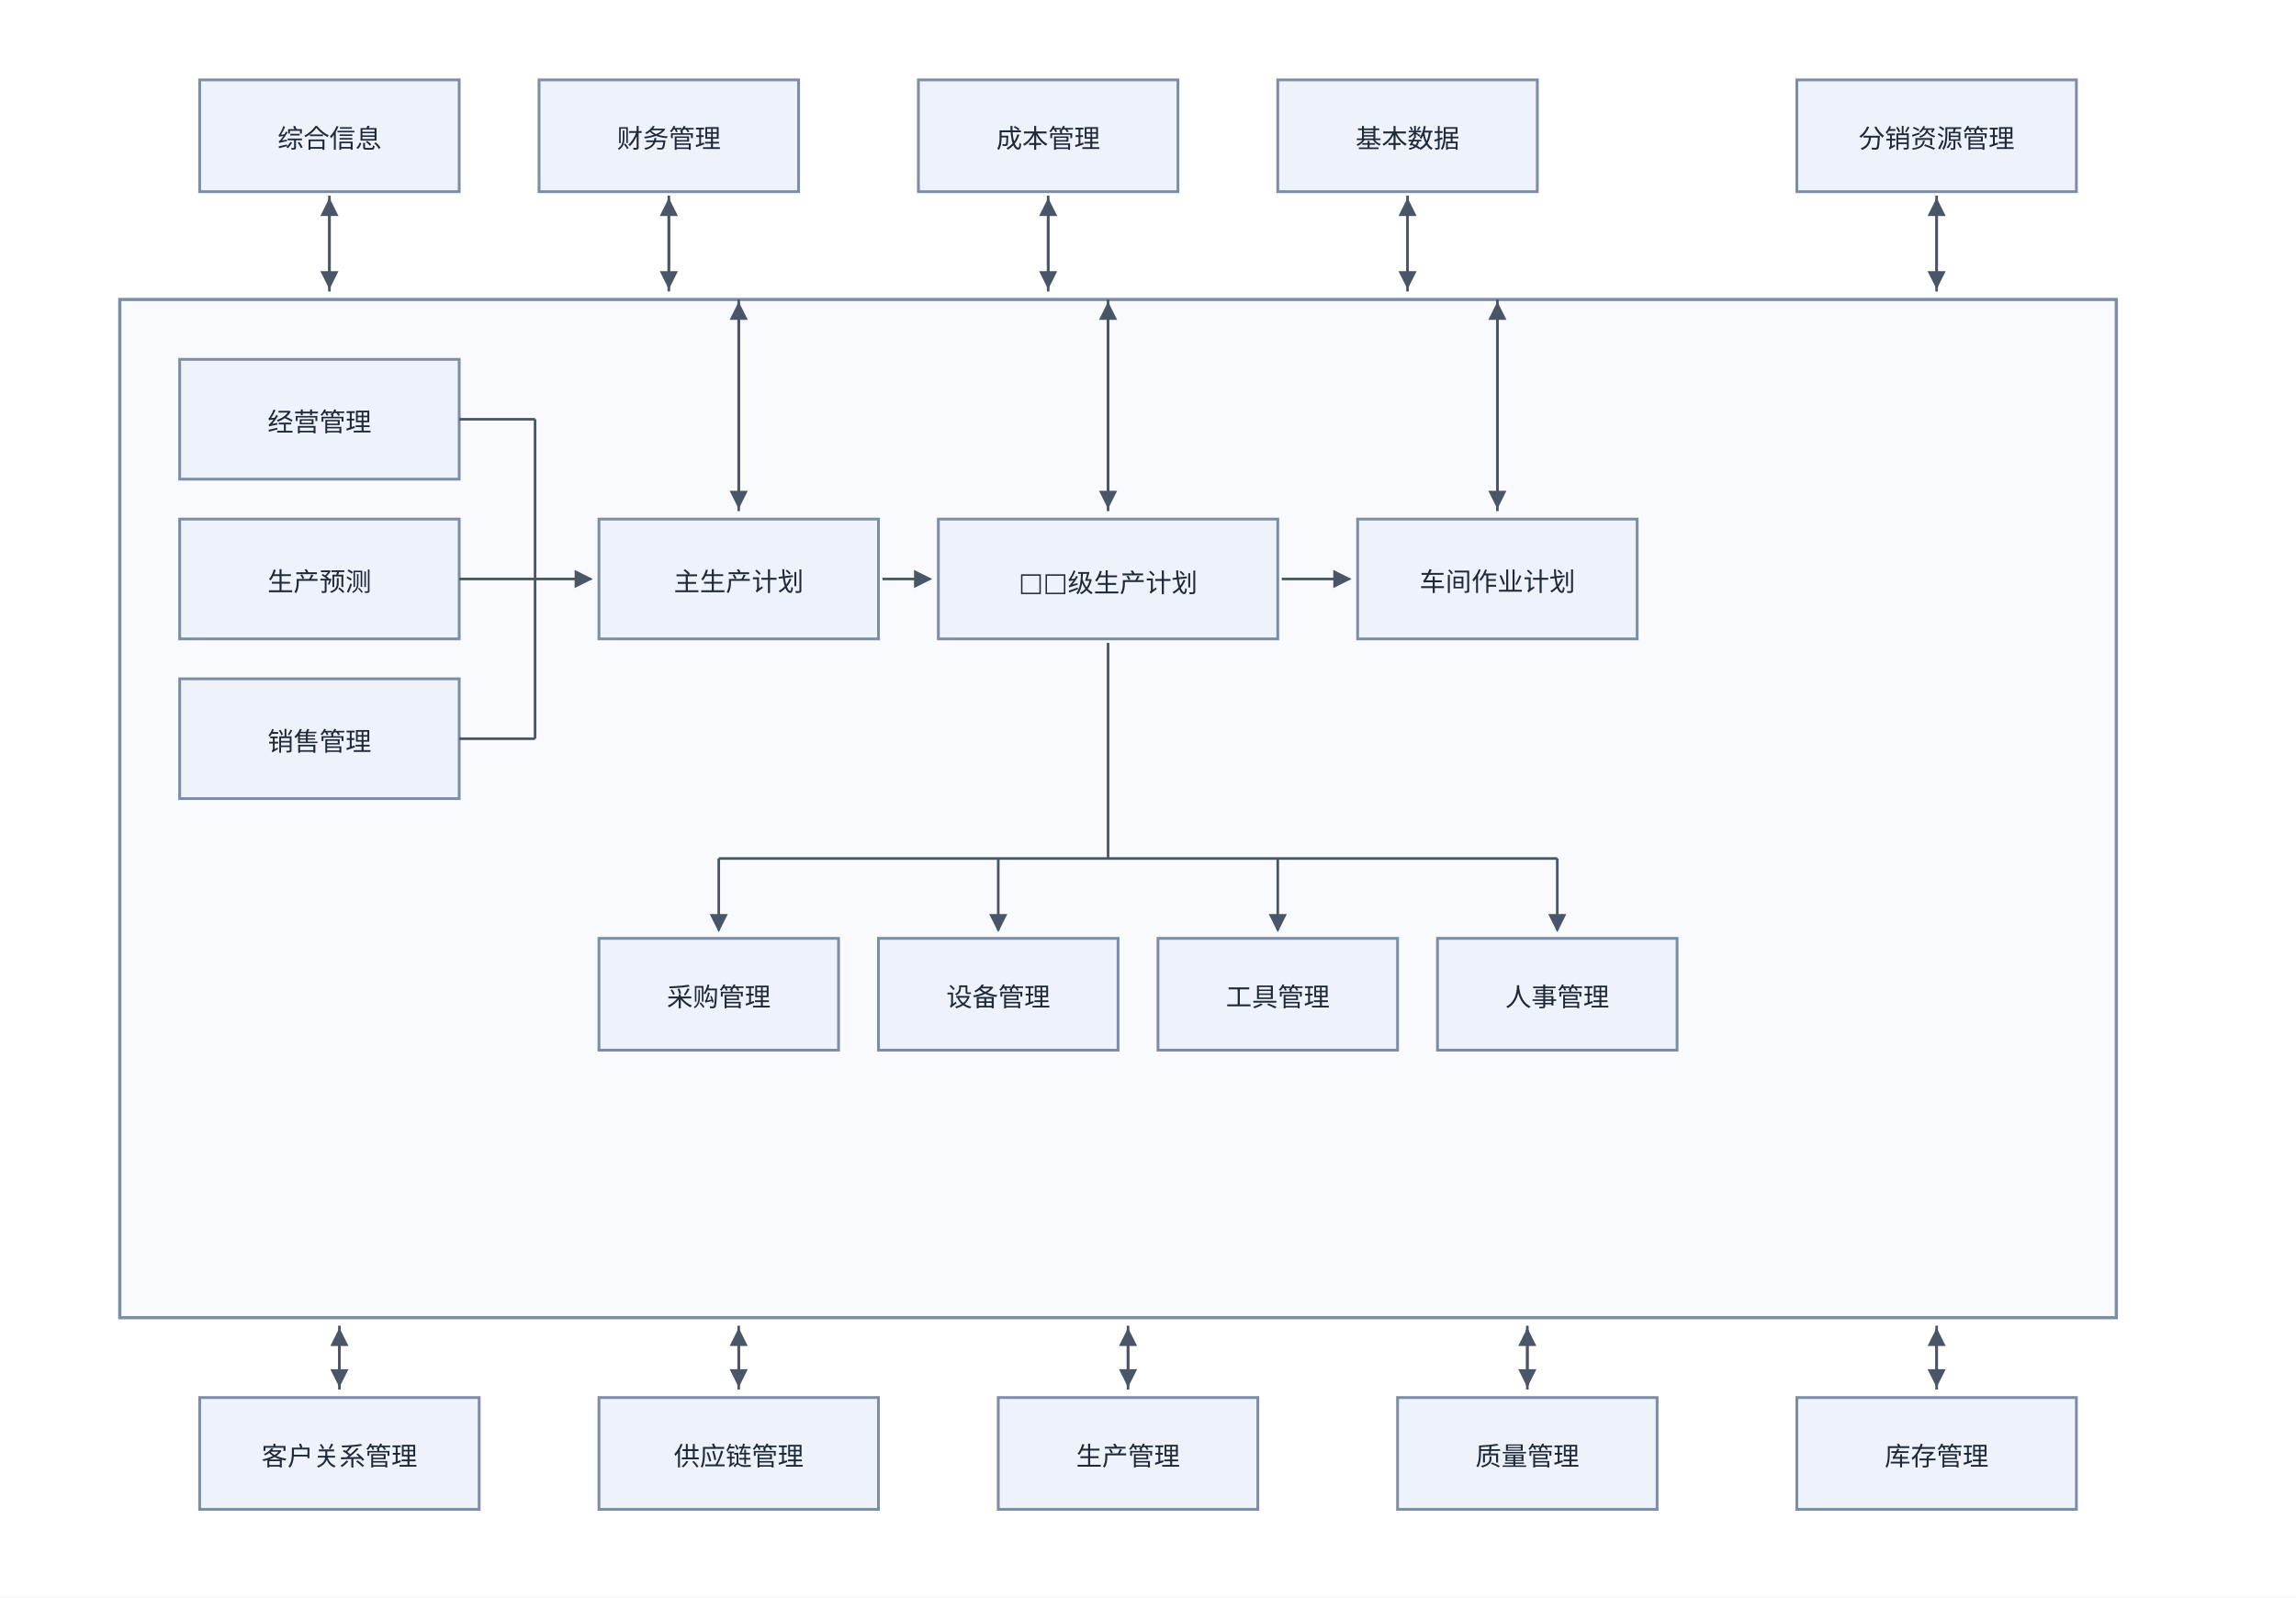
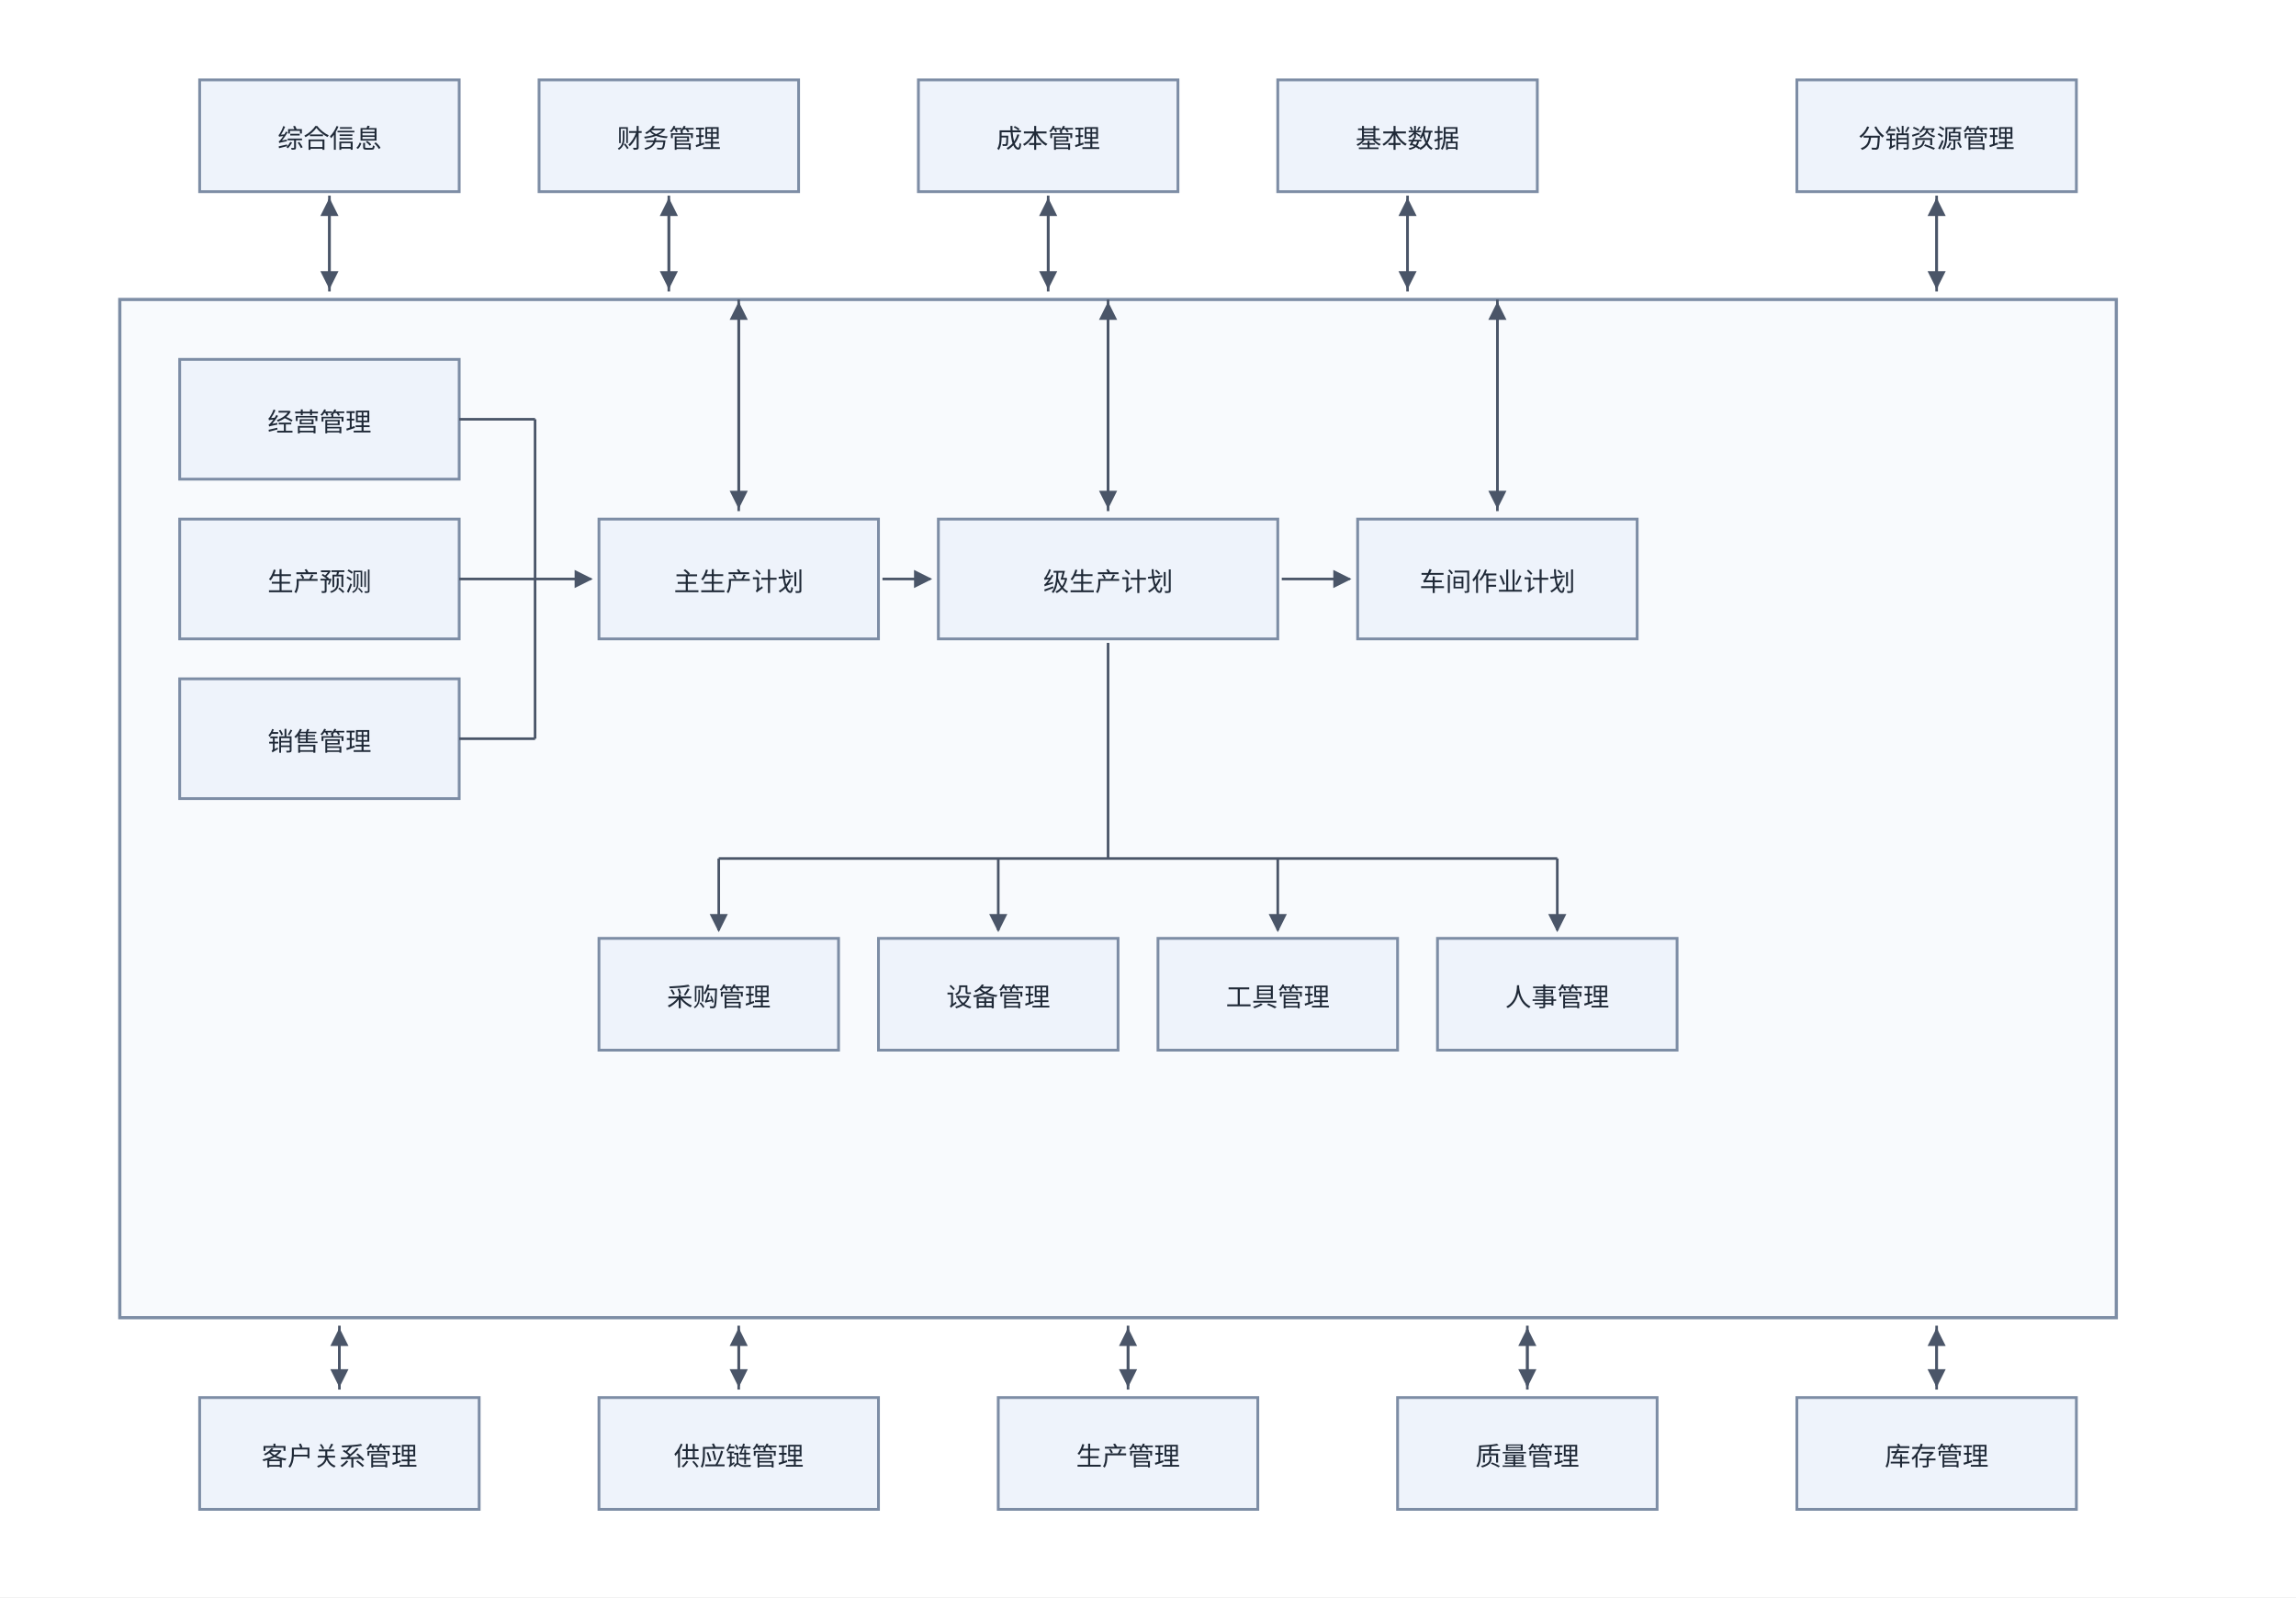
<svg xmlns="http://www.w3.org/2000/svg" width="1150" height="800" viewBox="0 0 1150 800" font-family="sans-serif">
  <rect width="1150" height="800" fill="#ffffff" />
  <defs>
    <marker id="arr" viewBox="0 0 10 10" refX="9" refY="5" markerWidth="7" markerHeight="7" orient="auto">
      <path d="M 0 0 L 10 5 L 0 10 Z" fill="#4a5568" />
    </marker>
  </defs>
  <g fill="#eef3fb" stroke="#7d8da5" stroke-width="1.4">
    <rect x="100" y="40" width="130" height="56" />
    <rect x="270" y="40" width="130" height="56" />
    <rect x="460" y="40" width="130" height="56" />
    <rect x="640" y="40" width="130" height="56" />
    <rect x="900" y="40" width="140" height="56" />
  </g>
  <g font-size="13" fill="#1f2937" text-anchor="middle">
    <text x="165" y="74">综合信息</text>
    <text x="335" y="74">财务管理</text>
    <text x="525" y="74">成本管理</text>
    <text x="705" y="74">基本数据</text>
    <text x="970" y="74">分销资源管理</text>
  </g>
  <rect x="60" y="150" width="1000" height="510" fill="#f8fafd" stroke="#7d8da5" stroke-width="1.6" />
  <g fill="#eef3fb" stroke="#7d8da5" stroke-width="1.4">
    <rect x="90" y="180" width="140" height="60" />
    <rect x="90" y="260" width="140" height="60" />
    <rect x="90" y="340" width="140" height="60" />
    <rect x="300" y="260" width="140" height="60" />
    <rect x="470" y="260" width="170" height="60" />
    <rect x="680" y="260" width="140" height="60" />
    <rect x="300" y="470" width="120" height="56" />
    <rect x="440" y="470" width="120" height="56" />
    <rect x="580" y="470" width="120" height="56" />
    <rect x="720" y="470" width="120" height="56" />
  </g>
  <g font-size="13" fill="#1f2937" text-anchor="middle">
    <text x="160" y="216">经营管理</text>
    <text x="160" y="296">生产预测</text>
    <text x="160" y="376">销售管理</text>
    <text x="370" y="296">主生产计划</text>
-     <text x="555" y="296">□□级生产计划</text>
+     <text x="555" y="296">　级生产计划</text>
    <text x="750" y="296">车间作业计划</text>
    <text x="360" y="504">采购管理</text>
    <text x="500" y="504">设备管理</text>
    <text x="640" y="504">工具管理</text>
    <text x="780" y="504">人事管理</text>
  </g>
  <g fill="#eef3fb" stroke="#7d8da5" stroke-width="1.4">
    <rect x="100" y="700" width="140" height="56" />
    <rect x="300" y="700" width="140" height="56" />
    <rect x="500" y="700" width="130" height="56" />
    <rect x="700" y="700" width="130" height="56" />
    <rect x="900" y="700" width="140" height="56" />
  </g>
  <g font-size="13" fill="#1f2937" text-anchor="middle">
    <text x="170" y="734">客户关系管理</text>
    <text x="370" y="734">供应链管理</text>
    <text x="565" y="734">生产管理</text>
    <text x="765" y="734">质量管理</text>
    <text x="970" y="734">库存管理</text>
  </g>
  <g stroke="#4a5568" stroke-width="1.3" fill="none">
    <line x1="165" y1="146" x2="165" y2="100" marker-end="url(#arr)" />
    <line x1="165" y1="98" x2="165" y2="144" marker-end="url(#arr)" />
    <line x1="335" y1="146" x2="335" y2="100" marker-end="url(#arr)" />
    <line x1="335" y1="98" x2="335" y2="144" marker-end="url(#arr)" />
    <line x1="525" y1="146" x2="525" y2="100" marker-end="url(#arr)" />
    <line x1="525" y1="98" x2="525" y2="144" marker-end="url(#arr)" />
    <line x1="705" y1="146" x2="705" y2="100" marker-end="url(#arr)" />
    <line x1="705" y1="98" x2="705" y2="144" marker-end="url(#arr)" />
    <line x1="970" y1="146" x2="970" y2="100" marker-end="url(#arr)" />
    <line x1="970" y1="98" x2="970" y2="144" marker-end="url(#arr)" />
    <line x1="230" y1="210" x2="268" y2="210" />
    <line x1="230" y1="370" x2="268" y2="370" />
    <line x1="268" y1="210" x2="268" y2="370" />
    <line x1="230" y1="290" x2="296" y2="290" marker-end="url(#arr)" />
    <line x1="370" y1="256" x2="370" y2="152" marker-end="url(#arr)" />
    <line x1="370" y1="150" x2="370" y2="254" marker-end="url(#arr)" />
    <line x1="555" y1="256" x2="555" y2="152" marker-end="url(#arr)" />
    <line x1="555" y1="150" x2="555" y2="254" marker-end="url(#arr)" />
    <line x1="750" y1="256" x2="750" y2="152" marker-end="url(#arr)" />
    <line x1="750" y1="150" x2="750" y2="254" marker-end="url(#arr)" />
    <line x1="442" y1="290" x2="466" y2="290" marker-end="url(#arr)" />
    <line x1="642" y1="290" x2="676" y2="290" marker-end="url(#arr)" />
    <line x1="555" y1="322" x2="555" y2="430" />
    <line x1="360" y1="430" x2="780" y2="430" />
    <line x1="360" y1="430" x2="360" y2="466" marker-end="url(#arr)" />
    <line x1="500" y1="430" x2="500" y2="466" marker-end="url(#arr)" />
    <line x1="640" y1="430" x2="640" y2="466" marker-end="url(#arr)" />
    <line x1="780" y1="430" x2="780" y2="466" marker-end="url(#arr)" />
    <line x1="170" y1="696" x2="170" y2="666" marker-end="url(#arr)" />
    <line x1="170" y1="664" x2="170" y2="694" marker-end="url(#arr)" />
    <line x1="370" y1="696" x2="370" y2="666" marker-end="url(#arr)" />
    <line x1="370" y1="664" x2="370" y2="694" marker-end="url(#arr)" />
    <line x1="565" y1="696" x2="565" y2="666" marker-end="url(#arr)" />
    <line x1="565" y1="664" x2="565" y2="694" marker-end="url(#arr)" />
    <line x1="765" y1="696" x2="765" y2="666" marker-end="url(#arr)" />
    <line x1="765" y1="664" x2="765" y2="694" marker-end="url(#arr)" />
    <line x1="970" y1="696" x2="970" y2="666" marker-end="url(#arr)" />
    <line x1="970" y1="664" x2="970" y2="694" marker-end="url(#arr)" />
  </g>
</svg>
